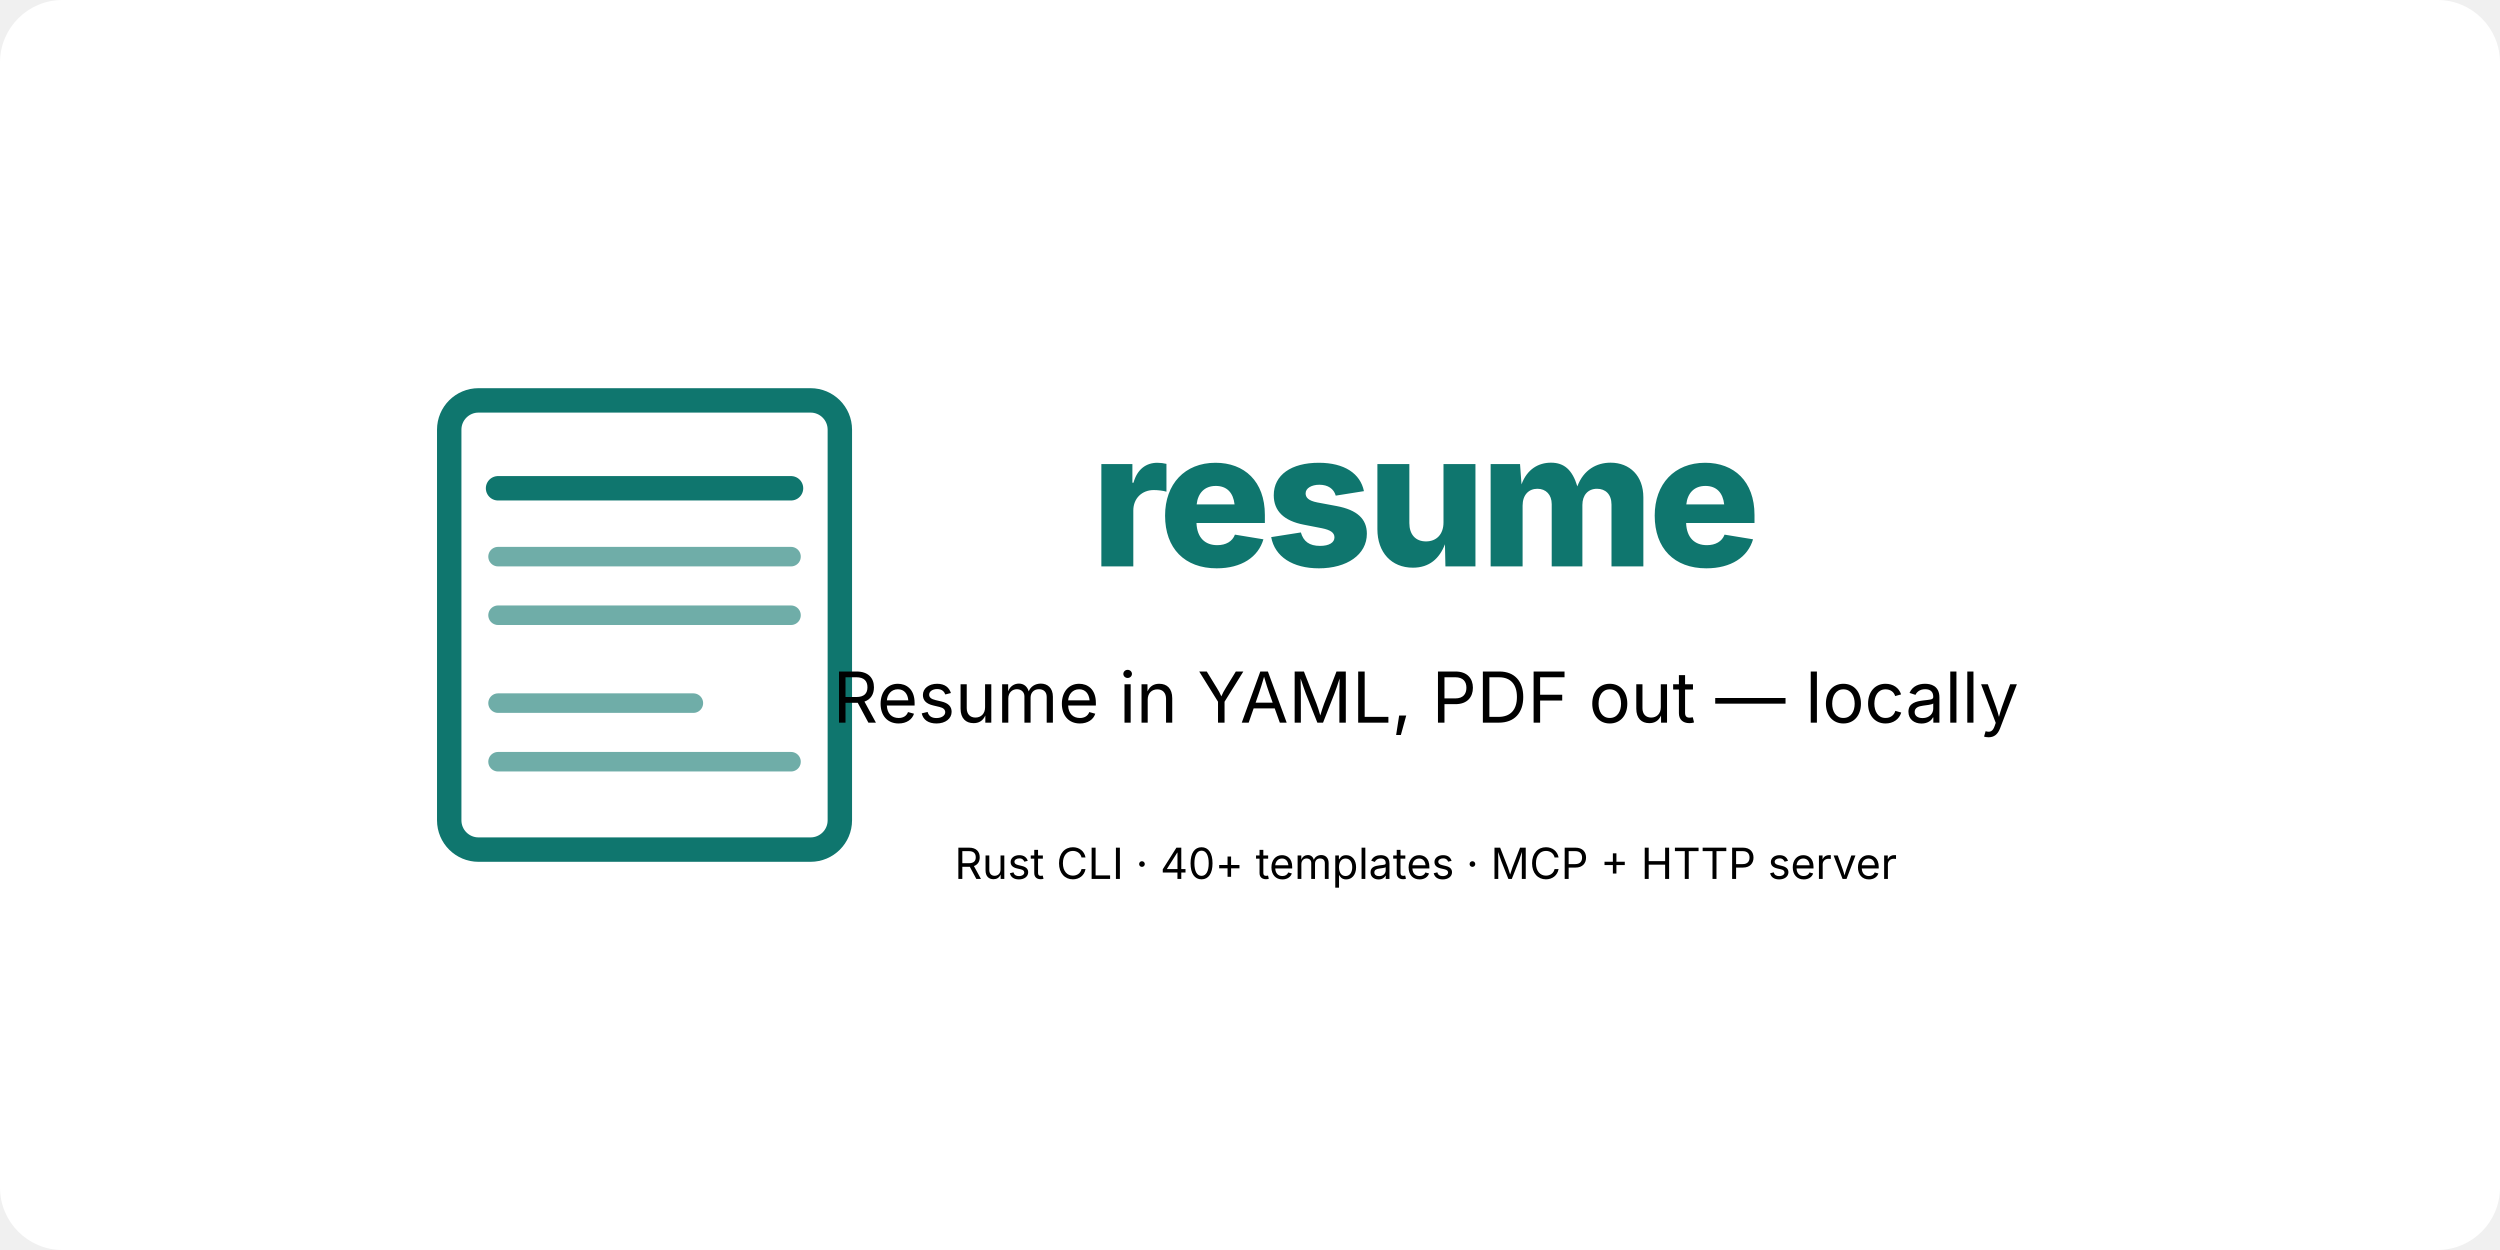
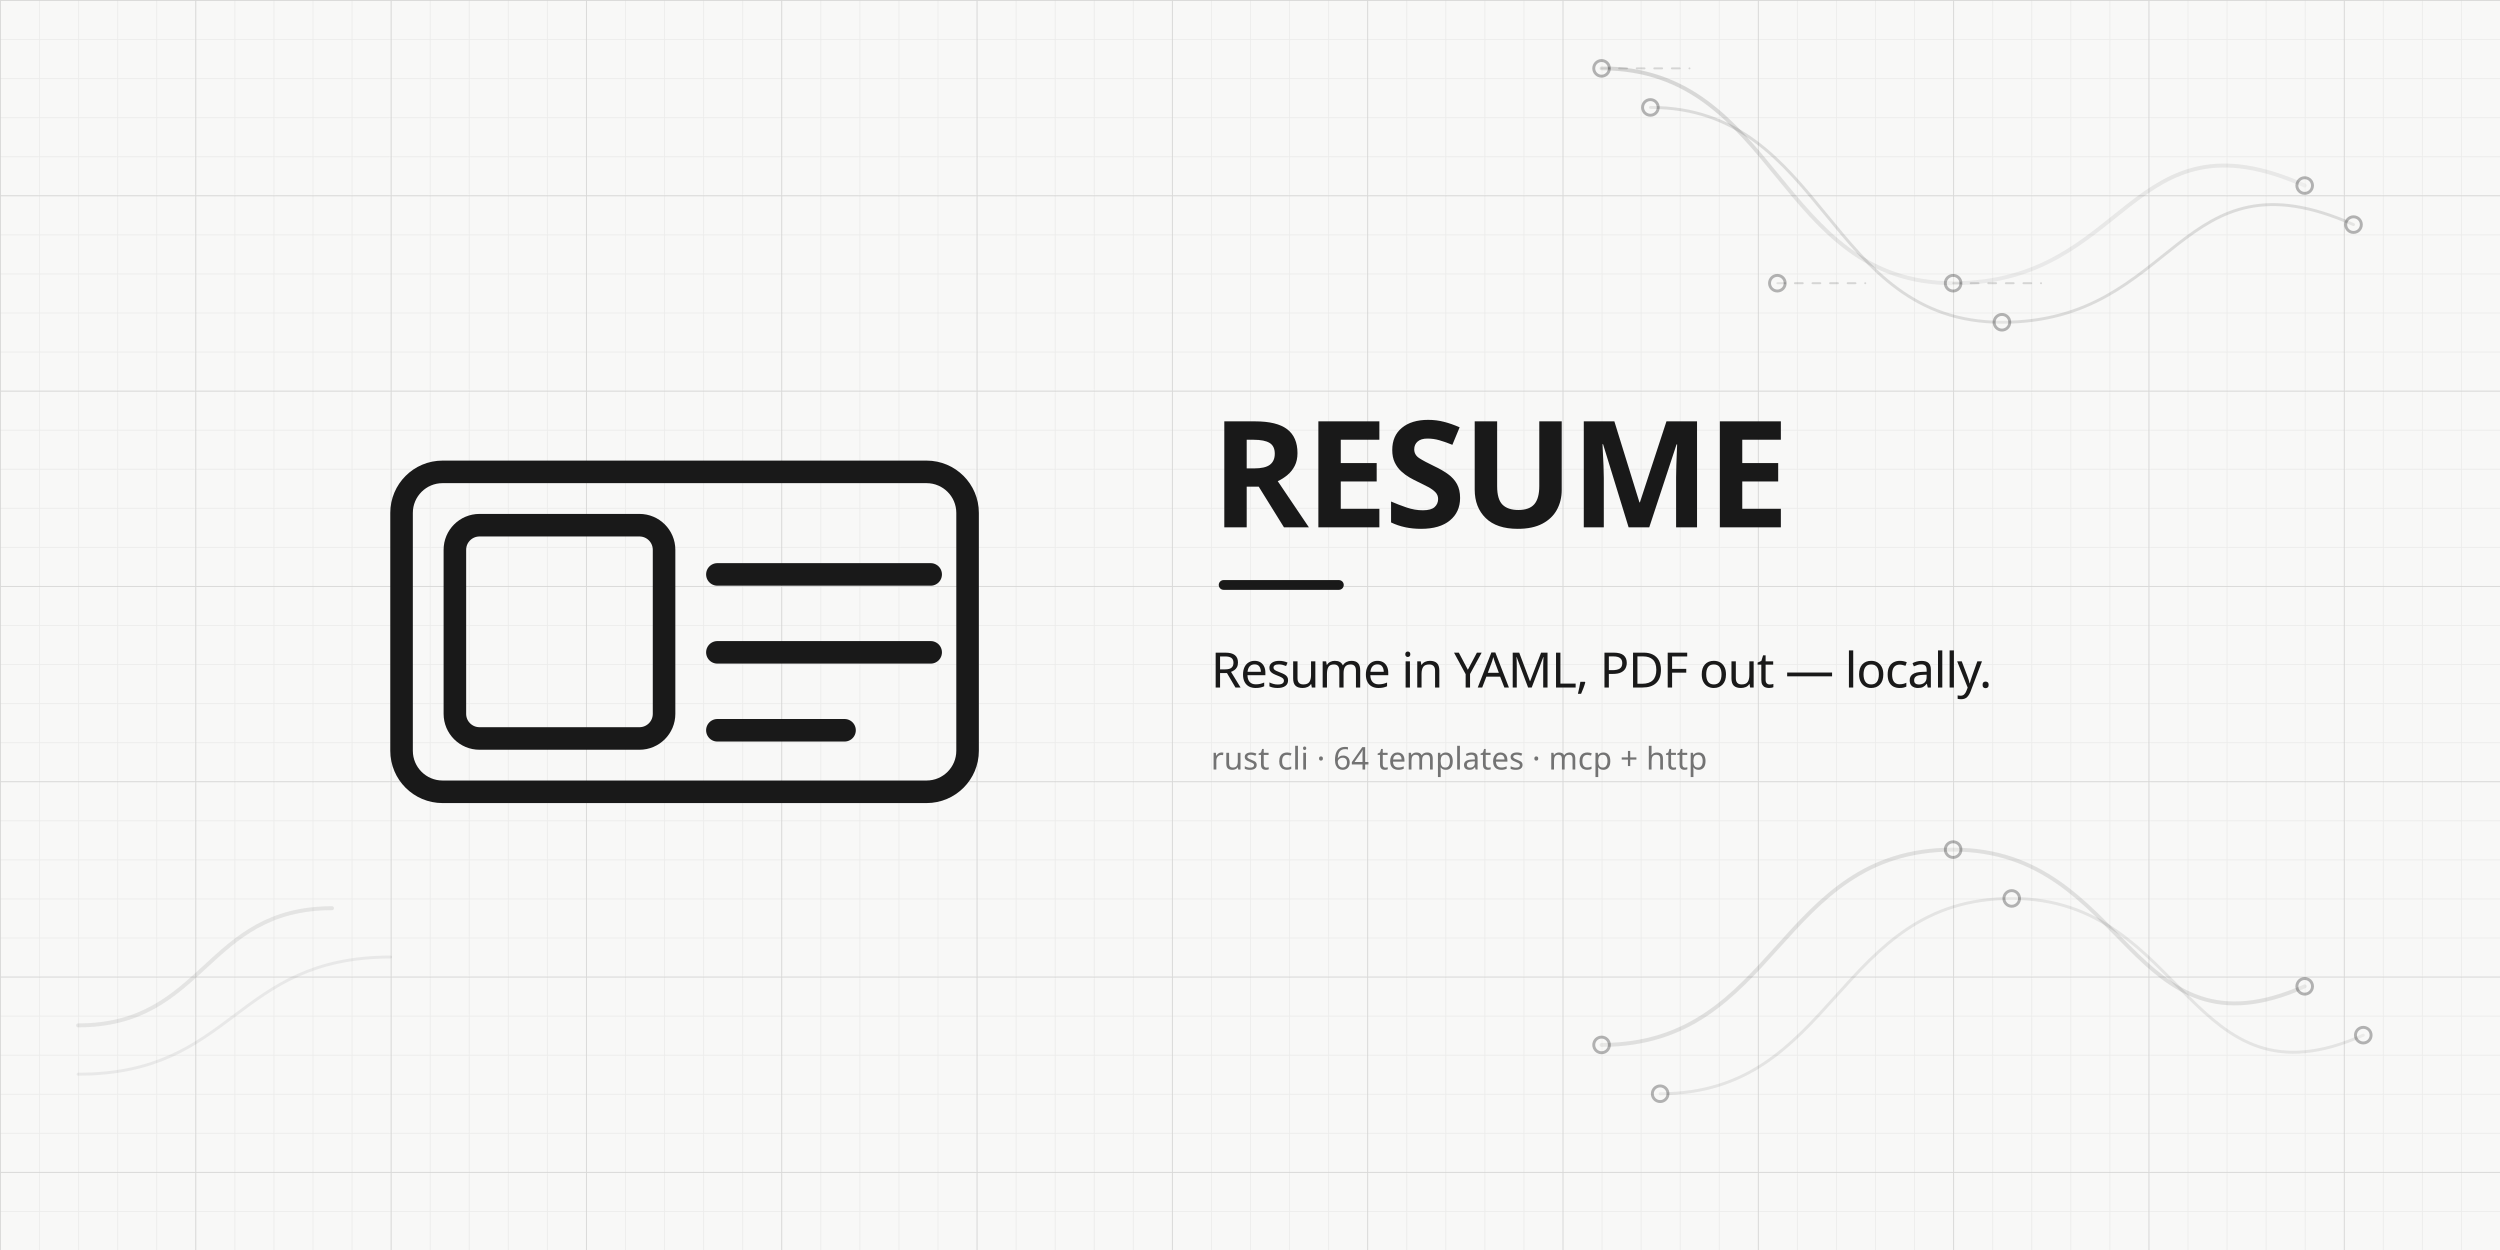
- <svg xmlns="http://www.w3.org/2000/svg" viewBox="0 0 1280 640" width="1280" height="640">
-   <rect width="1280" height="640" rx="32" fill="#ffffff" />
-   <g transform="translate(640, 320)" text-anchor="middle">
-     <g transform="translate(-470, -160) scale(0.625)">
-       <rect width="512" height="512" rx="64" fill="#ffffff" />
-       <rect x="96" y="72" width="320" height="368" rx="24" fill="none" stroke="#0f766e" stroke-width="20" />
-       <line x1="136" y1="144" x2="376" y2="144" stroke="#0f766e" stroke-width="20" stroke-linecap="round" />
-       <line x1="136" y1="200" x2="376" y2="200" stroke="#0f766e" stroke-width="16" stroke-linecap="round" opacity="0.6" />
-       <line x1="136" y1="248" x2="376" y2="248" stroke="#0f766e" stroke-width="16" stroke-linecap="round" opacity="0.6" />
-       <line x1="136" y1="320" x2="296" y2="320" stroke="#0f766e" stroke-width="16" stroke-linecap="round" opacity="0.6" />
-       <line x1="136" y1="368" x2="376" y2="368" stroke="#0f766e" stroke-width="16" stroke-linecap="round" opacity="0.6" />
+ <svg xmlns="http://www.w3.org/2000/svg" width="1280" height="640" viewBox="0 0 1280 640" role="img" aria-labelledby="title desc">
+   <defs>
+     <pattern id="small-grid" width="20" height="20" patternUnits="userSpaceOnUse">
+       <path d="M20 0H0V20" fill="none" stroke="#191919" stroke-opacity="0.055" stroke-width="0.8" />
+     </pattern>
+     <pattern id="large-grid" width="100" height="100" patternUnits="userSpaceOnUse">
+       <rect width="100" height="100" fill="url(#small-grid)" />
+       <path d="M100 0H0V100" fill="none" stroke="#191919" stroke-opacity="0.09" stroke-width="1" />
+     </pattern>
+     <linearGradient id="curve-fade" x1="0" y1="0" x2="1" y2="1">
+       <stop offset="0%" stop-color="#191919" stop-opacity="0.16" />
+       <stop offset="100%" stop-color="#191919" stop-opacity="0.04" />
+     </linearGradient>
+   </defs>
+   <rect width="1280" height="640" fill="#f8f8f7" />
+   <rect width="1280" height="640" fill="url(#large-grid)" />
+   <g fill="none" stroke-linecap="round" stroke-linejoin="round">
+     <path d="M820 35 C910 35 910 145 1000 145 S1090 55 1180 95" stroke="url(#curve-fade)" stroke-width="2" />
+     <path d="M845 55 C935 55 935 165 1025 165 S1115 75 1205 115" stroke="#191919" stroke-opacity="0.13" stroke-width="1.5" />
+     <g stroke="#191919" stroke-opacity="0.16" stroke-width="1" stroke-dasharray="4 5">
+       <path d="M820 35L865 35" />
+       <path d="M910 145L955 145" />
+       <path d="M1000 145L1045 145" />
    </g>
-     <g transform="translate(90, 0)" text-anchor="middle">
-       <text y="-30" font-family="system-ui, -apple-system, sans-serif" font-size="96" font-weight="800" fill="#0f766e" letter-spacing="-3">resume</text>
-       <text y="50" font-family="system-ui, -apple-system, sans-serif" font-size="36" font-weight="400" fill="#000000">Resume in YAML, PDF out — locally</text>
-       <text y="130" font-family="system-ui, -apple-system, sans-serif" font-size="22" font-weight="400" fill="#000000">Rust CLI · 40+ templates · MCP + HTTP server</text>
-     </g>
+     <path d="M820 535 C910 535 910 435 1000 435 S1090 545 1180 505" stroke="#191919" stroke-opacity="0.11" stroke-width="2" />
+     <path d="M850 560 C940 560 940 460 1030 460 S1120 570 1210 530" stroke="#191919" stroke-opacity="0.09" stroke-width="1.5" />
+     <path d="M40 525 C105 525 105 465 170 465" stroke="#191919" stroke-opacity="0.09" stroke-width="2" />
+     <path d="M40 550 C120 550 120 490 200 490" stroke="#191919" stroke-opacity="0.07" stroke-width="1.5" />
+   </g>
+   <g fill="#f8f8f7" stroke="#191919" stroke-width="1.5" opacity="0.32">
+     <circle cx="820" cy="35" r="4" />
+     <circle cx="910" cy="145" r="4" />
+     <circle cx="1000" cy="145" r="4" />
+     <circle cx="1180" cy="95" r="4" />
+     <circle cx="845" cy="55" r="4" />
+     <circle cx="1025" cy="165" r="4" />
+     <circle cx="1205" cy="115" r="4" />
+     <circle cx="820" cy="535" r="4" />
+     <circle cx="1000" cy="435" r="4" />
+     <circle cx="1180" cy="505" r="4" />
+     <circle cx="850" cy="560" r="4" />
+     <circle cx="1030" cy="460" r="4" />
+     <circle cx="1210" cy="530" r="4" />
+   </g>
+   <g transform="translate(130 103) scale(1.05)" fill="none" stroke="#191919" stroke-width="11" stroke-linecap="round" stroke-linejoin="round">
+     <rect x="72" y="132" width="276" height="156" rx="20" />
+     <rect x="98" y="158" width="102" height="104" rx="12" />
+     <line x1="226" y1="182" x2="330" y2="182" />
+     <line x1="226" y1="220" x2="330" y2="220" />
+     <line x1="226" y1="258" x2="288" y2="258" />
+   </g>
+   <g fill="#191919">
+     <text x="620" y="270" font-family="Comfortaa, 'Trebuchet MS', sans-serif" font-size="76" font-weight="700" letter-spacing="-2">RESUME</text>
+     <rect x="624" y="297" width="64" height="5" rx="2.5" />
+     <text x="620" y="352" font-family="Comfortaa, 'Trebuchet MS', sans-serif" font-size="25" font-weight="500" letter-spacing="-0.5">Resume in YAML, PDF out — locally.</text>
+     <text x="620" y="394" font-family="Comfortaa, 'Trebuchet MS', sans-serif" font-size="16" font-weight="400" fill="#737373">rust cli · 64 templates · mcp + http</text>
  </g>
</svg>
